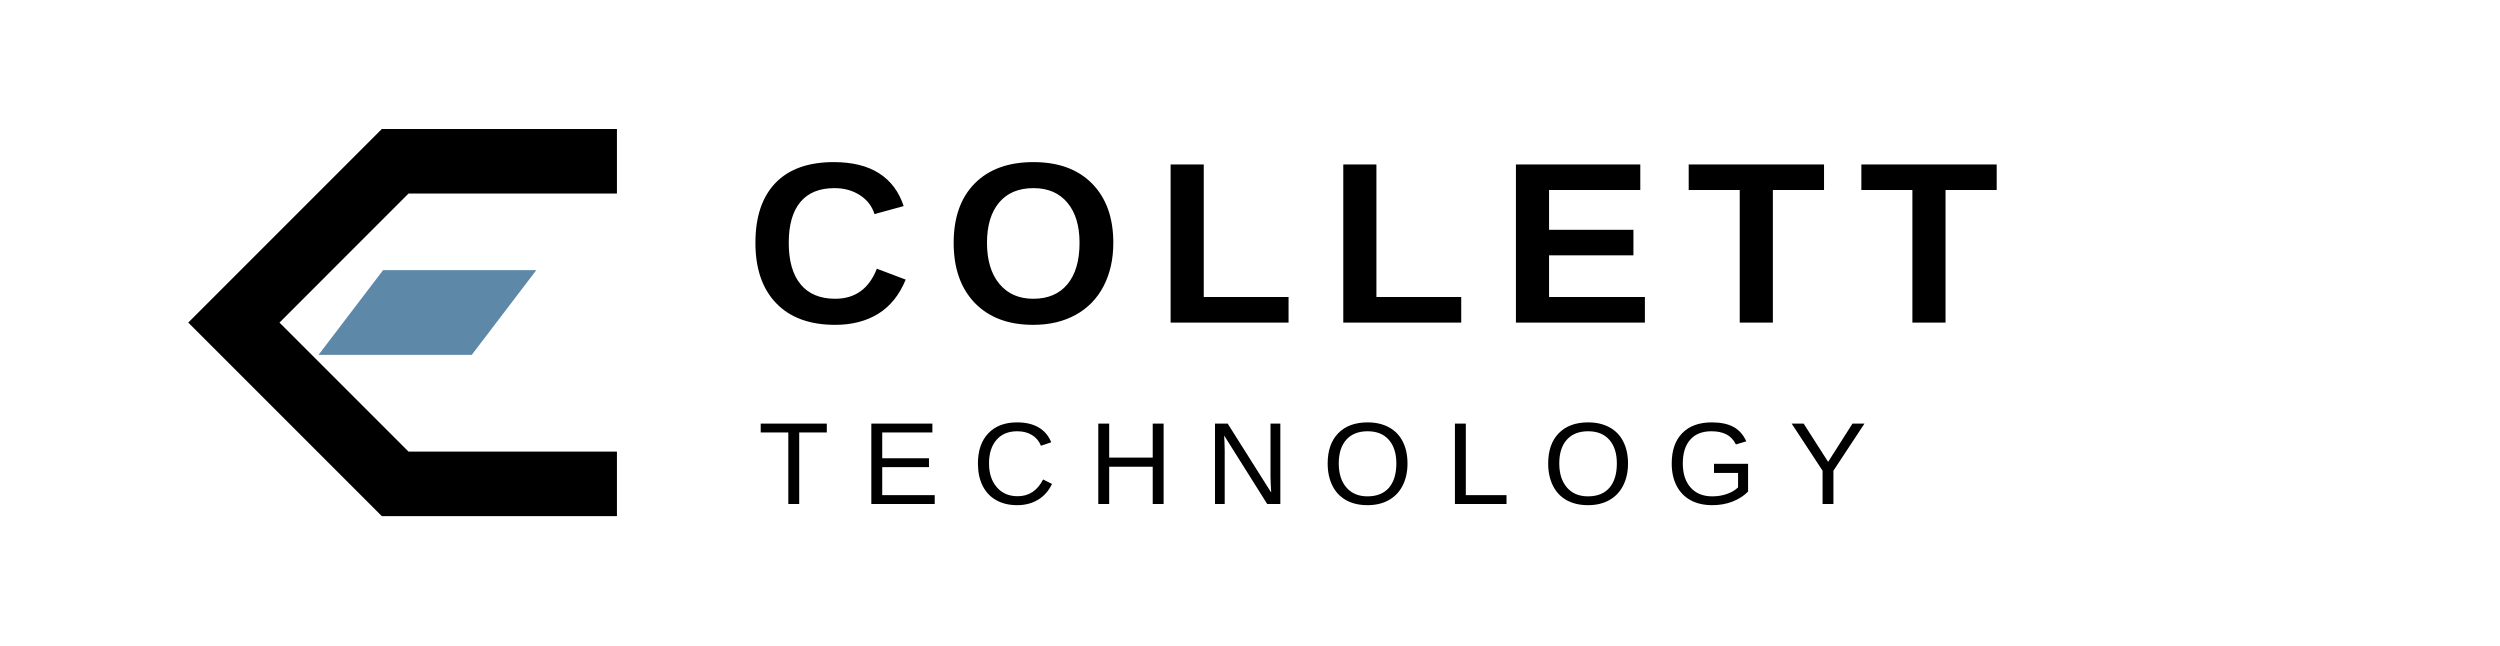
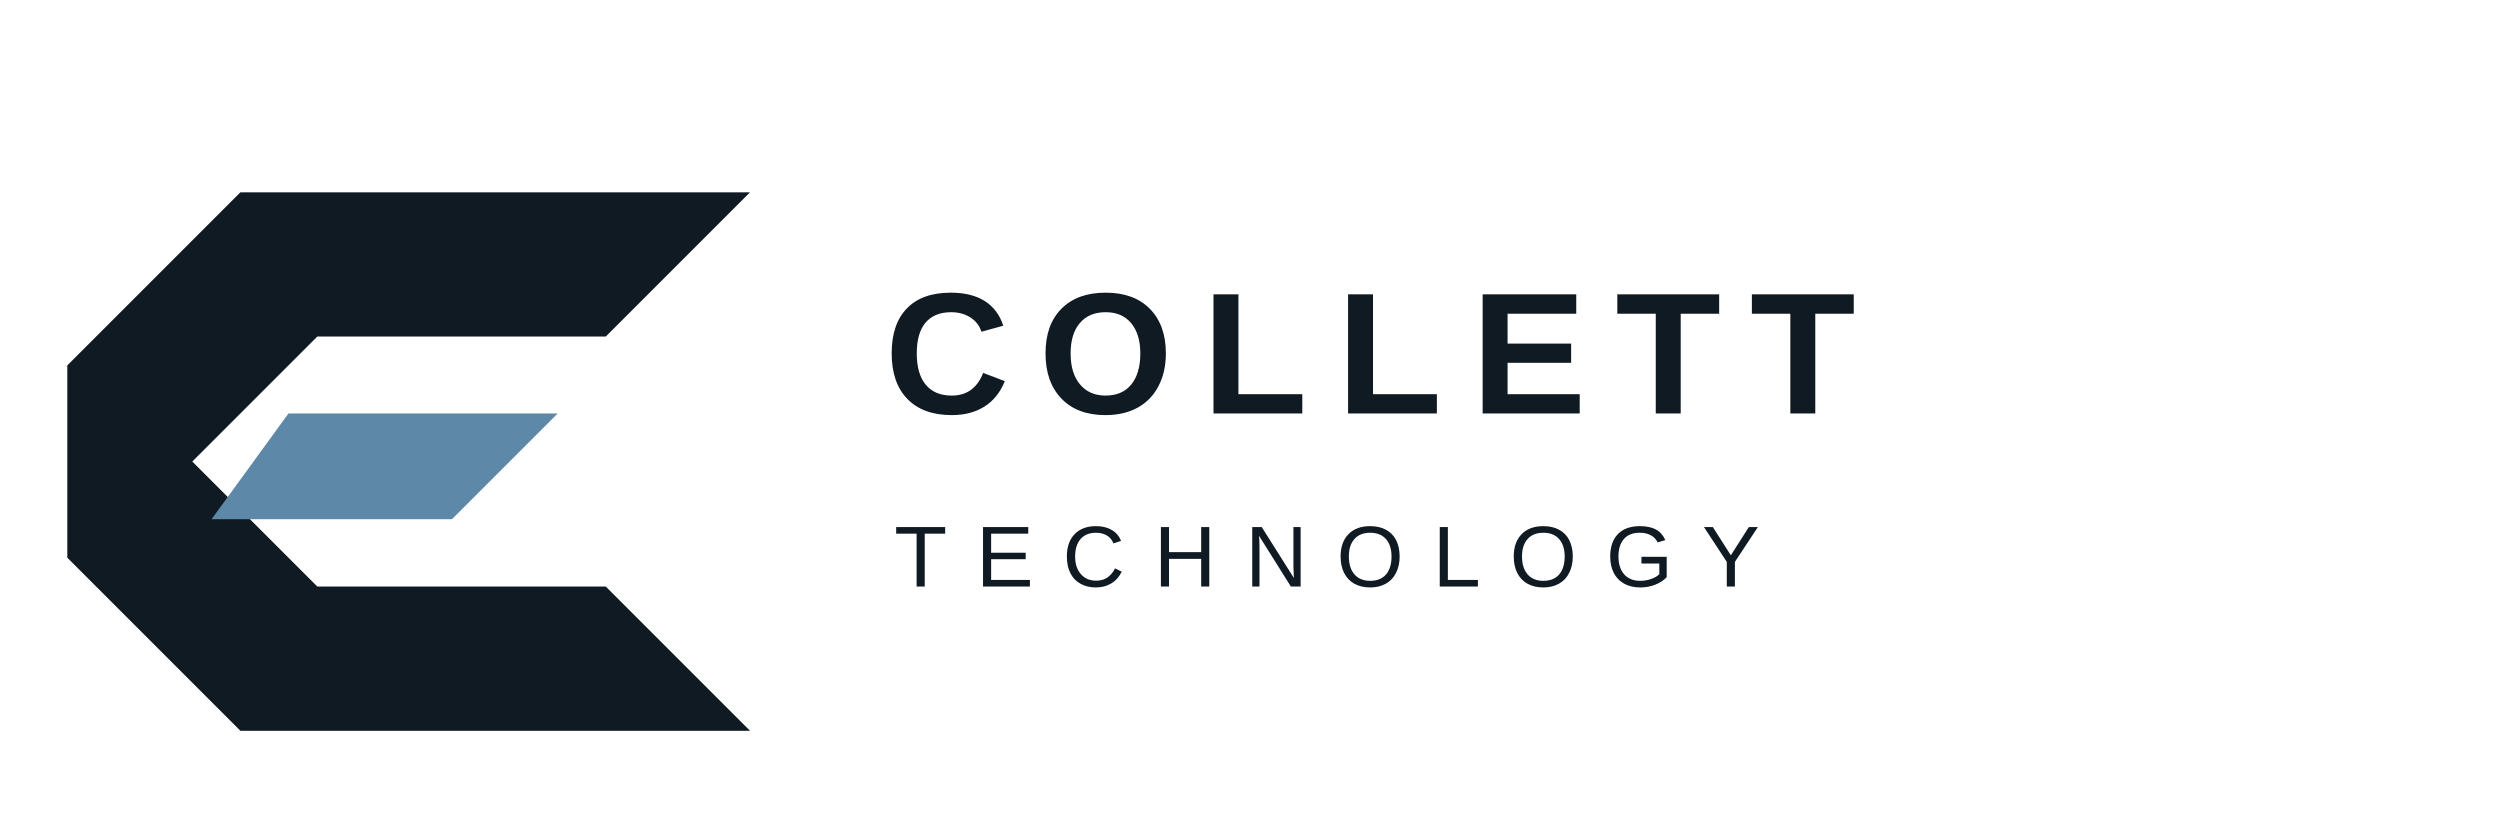
- <svg xmlns="http://www.w3.org/2000/svg" viewBox="0 0 620 160" role="img" aria-labelledby="title">
-   <g transform="translate(0 25)">
-     <path fill="none" stroke="currentColor" stroke-linecap="square" stroke-linejoin="miter" stroke-width="16" d="M145 15H98L58 55l40 40h47" />
-     <path fill="#5E88A8" d="M95 42h38l-16 21H79z" />
-   </g>
-   <text x="185" y="80" fill="currentColor" font-family="Arial, Helvetica, sans-serif" font-size="57" font-weight="700" letter-spacing="8">COLLETT</text>
-   <text x="188" y="125" fill="currentColor" font-family="Arial, Helvetica, sans-serif" font-size="29" font-weight="300" letter-spacing="8">TECHNOLOGY</text>
+ <svg xmlns="http://www.w3.org/2000/svg" viewBox="0 0 260 85">
+   <path fill="#101A22" d="M 7 38 L 25 20 L 78 20 L 63 35 L 33 35 L 20 48 L 33 61 L 63 61 L 78 76 L 25 76 L 7 58 L 7 38 Z" />
+   <path fill="#5E88A8" d="M 30 43 L 58 43 L 47 54 L 22 54 Z" />
+   <text x="92" y="43" fill="#101A22" font-family="Montserrat,Arial,sans-serif" font-size="18" font-weight="700" letter-spacing="3">COLLETT</text>
+   <text x="93" y="61" fill="#101A22" font-family="Montserrat,Arial,sans-serif" font-size="9" font-weight="400" letter-spacing="3">TECHNOLOGY</text>
</svg>
